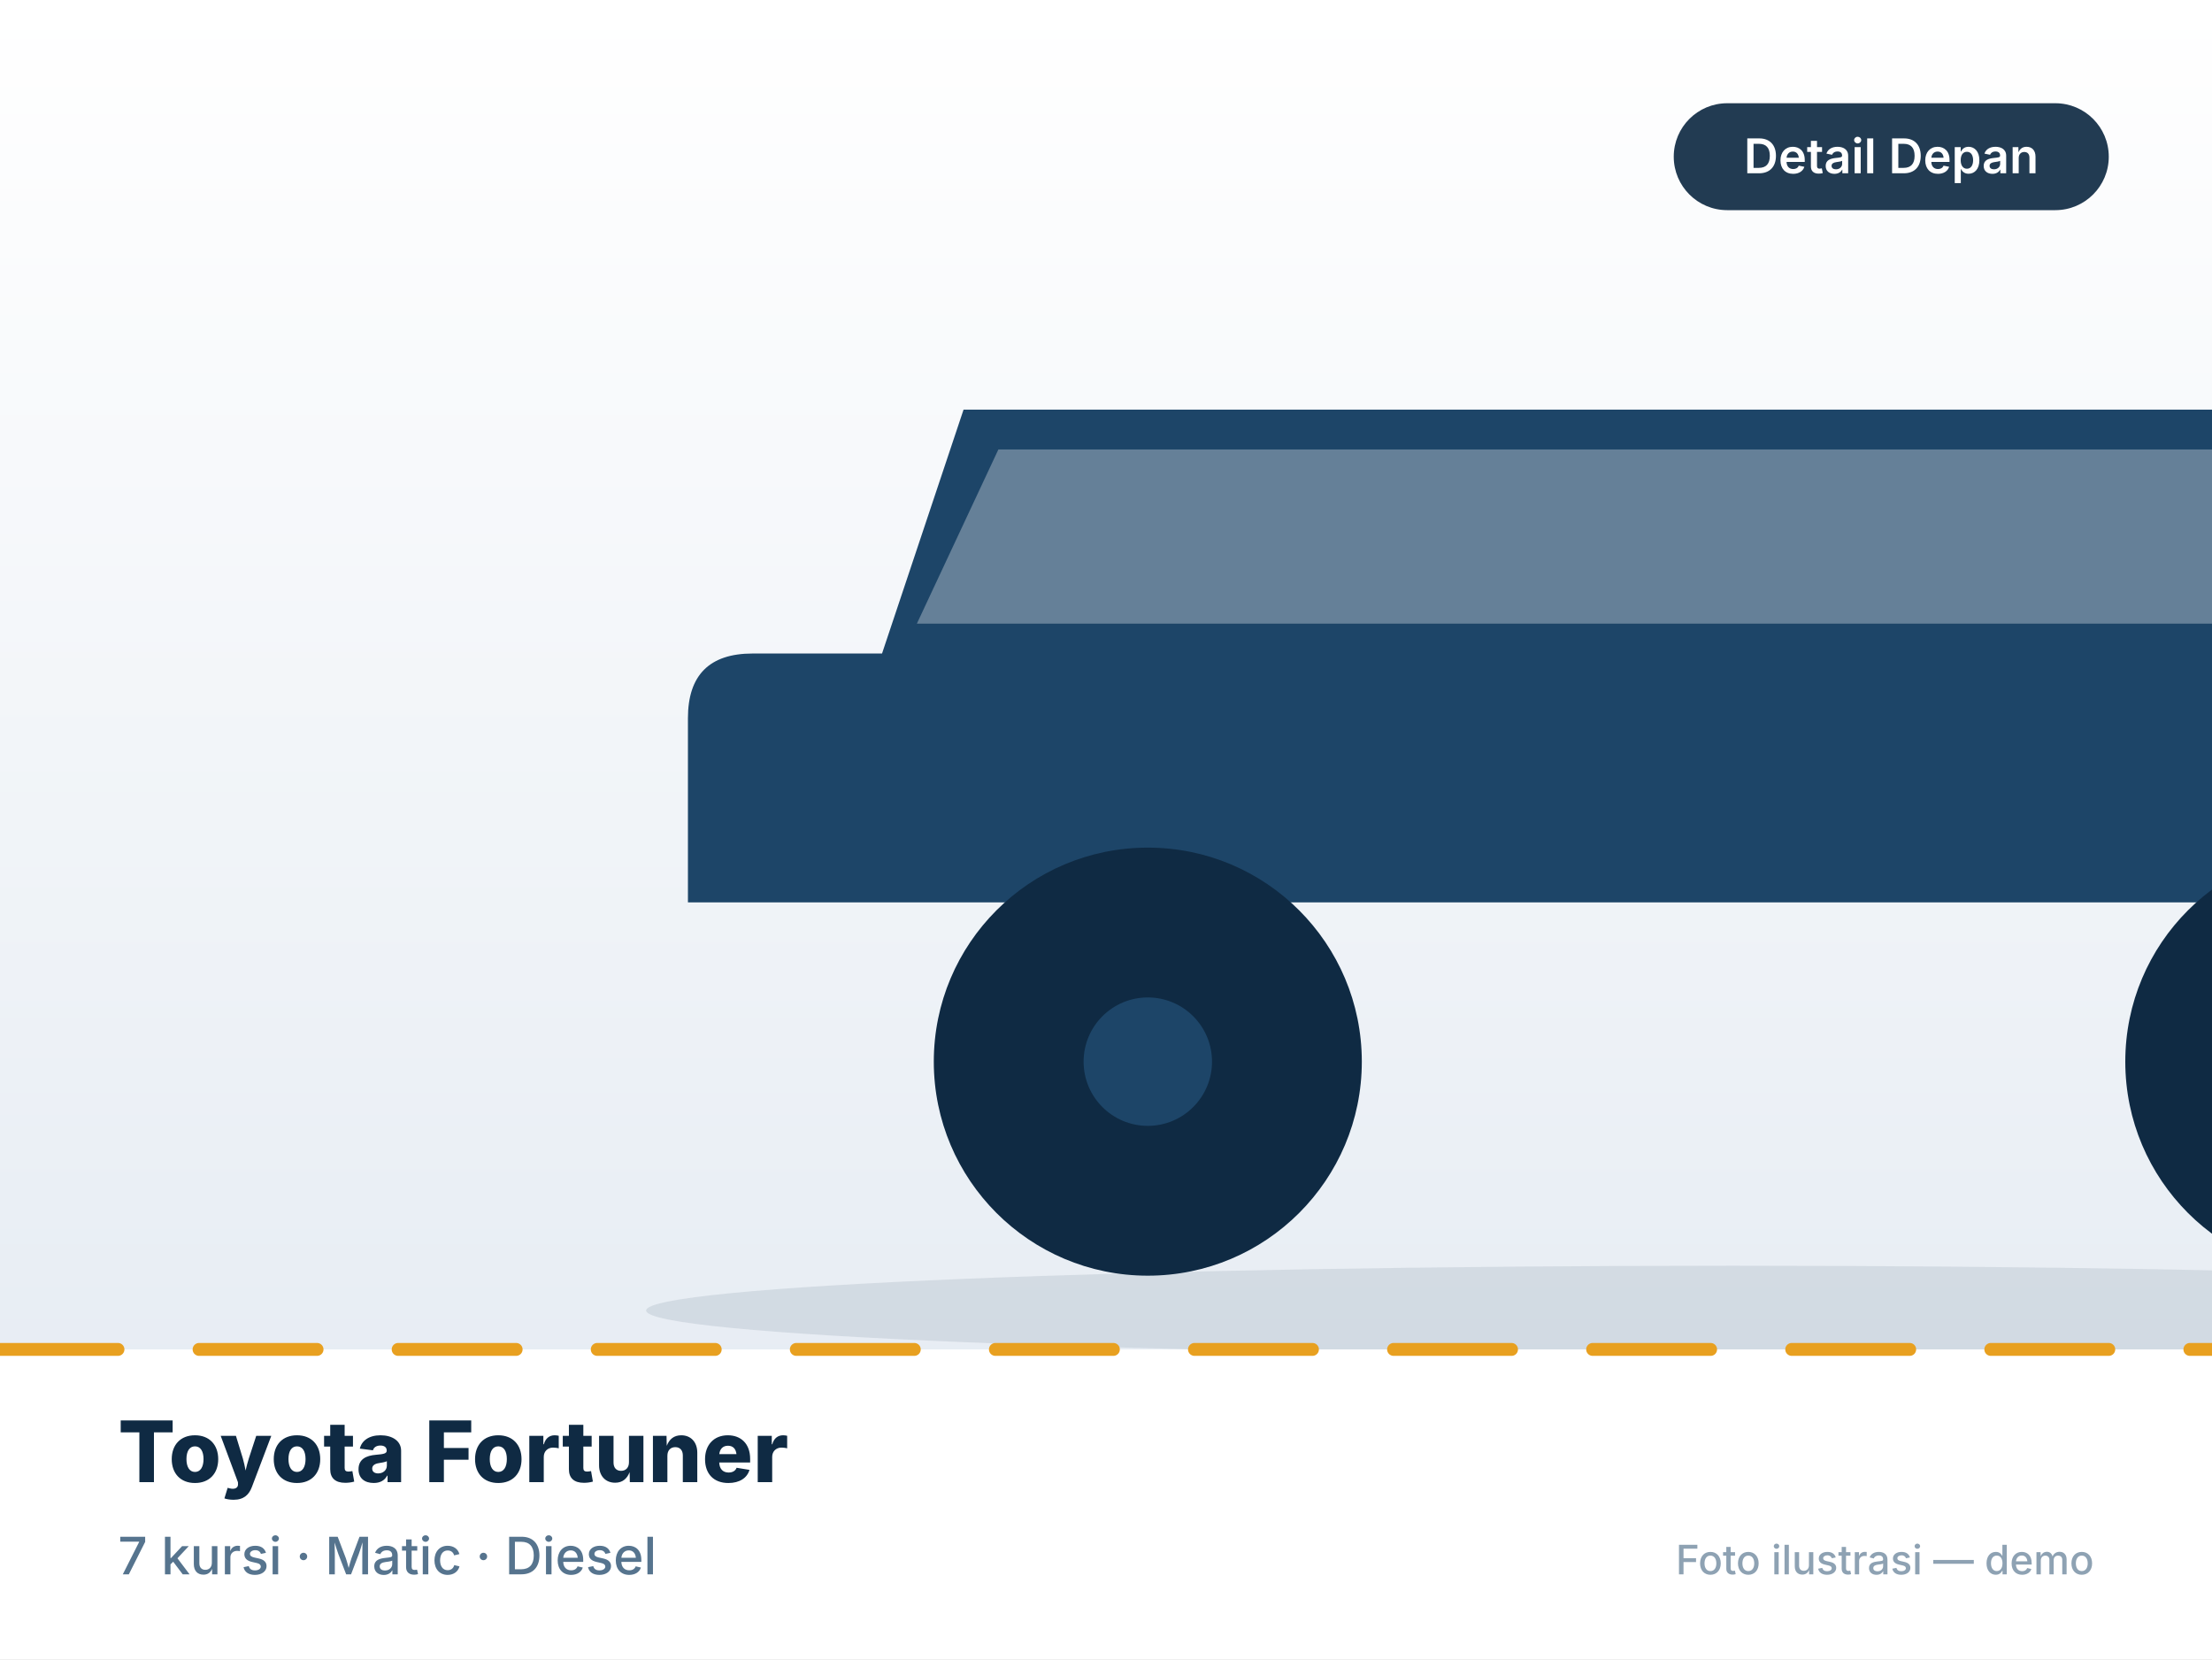
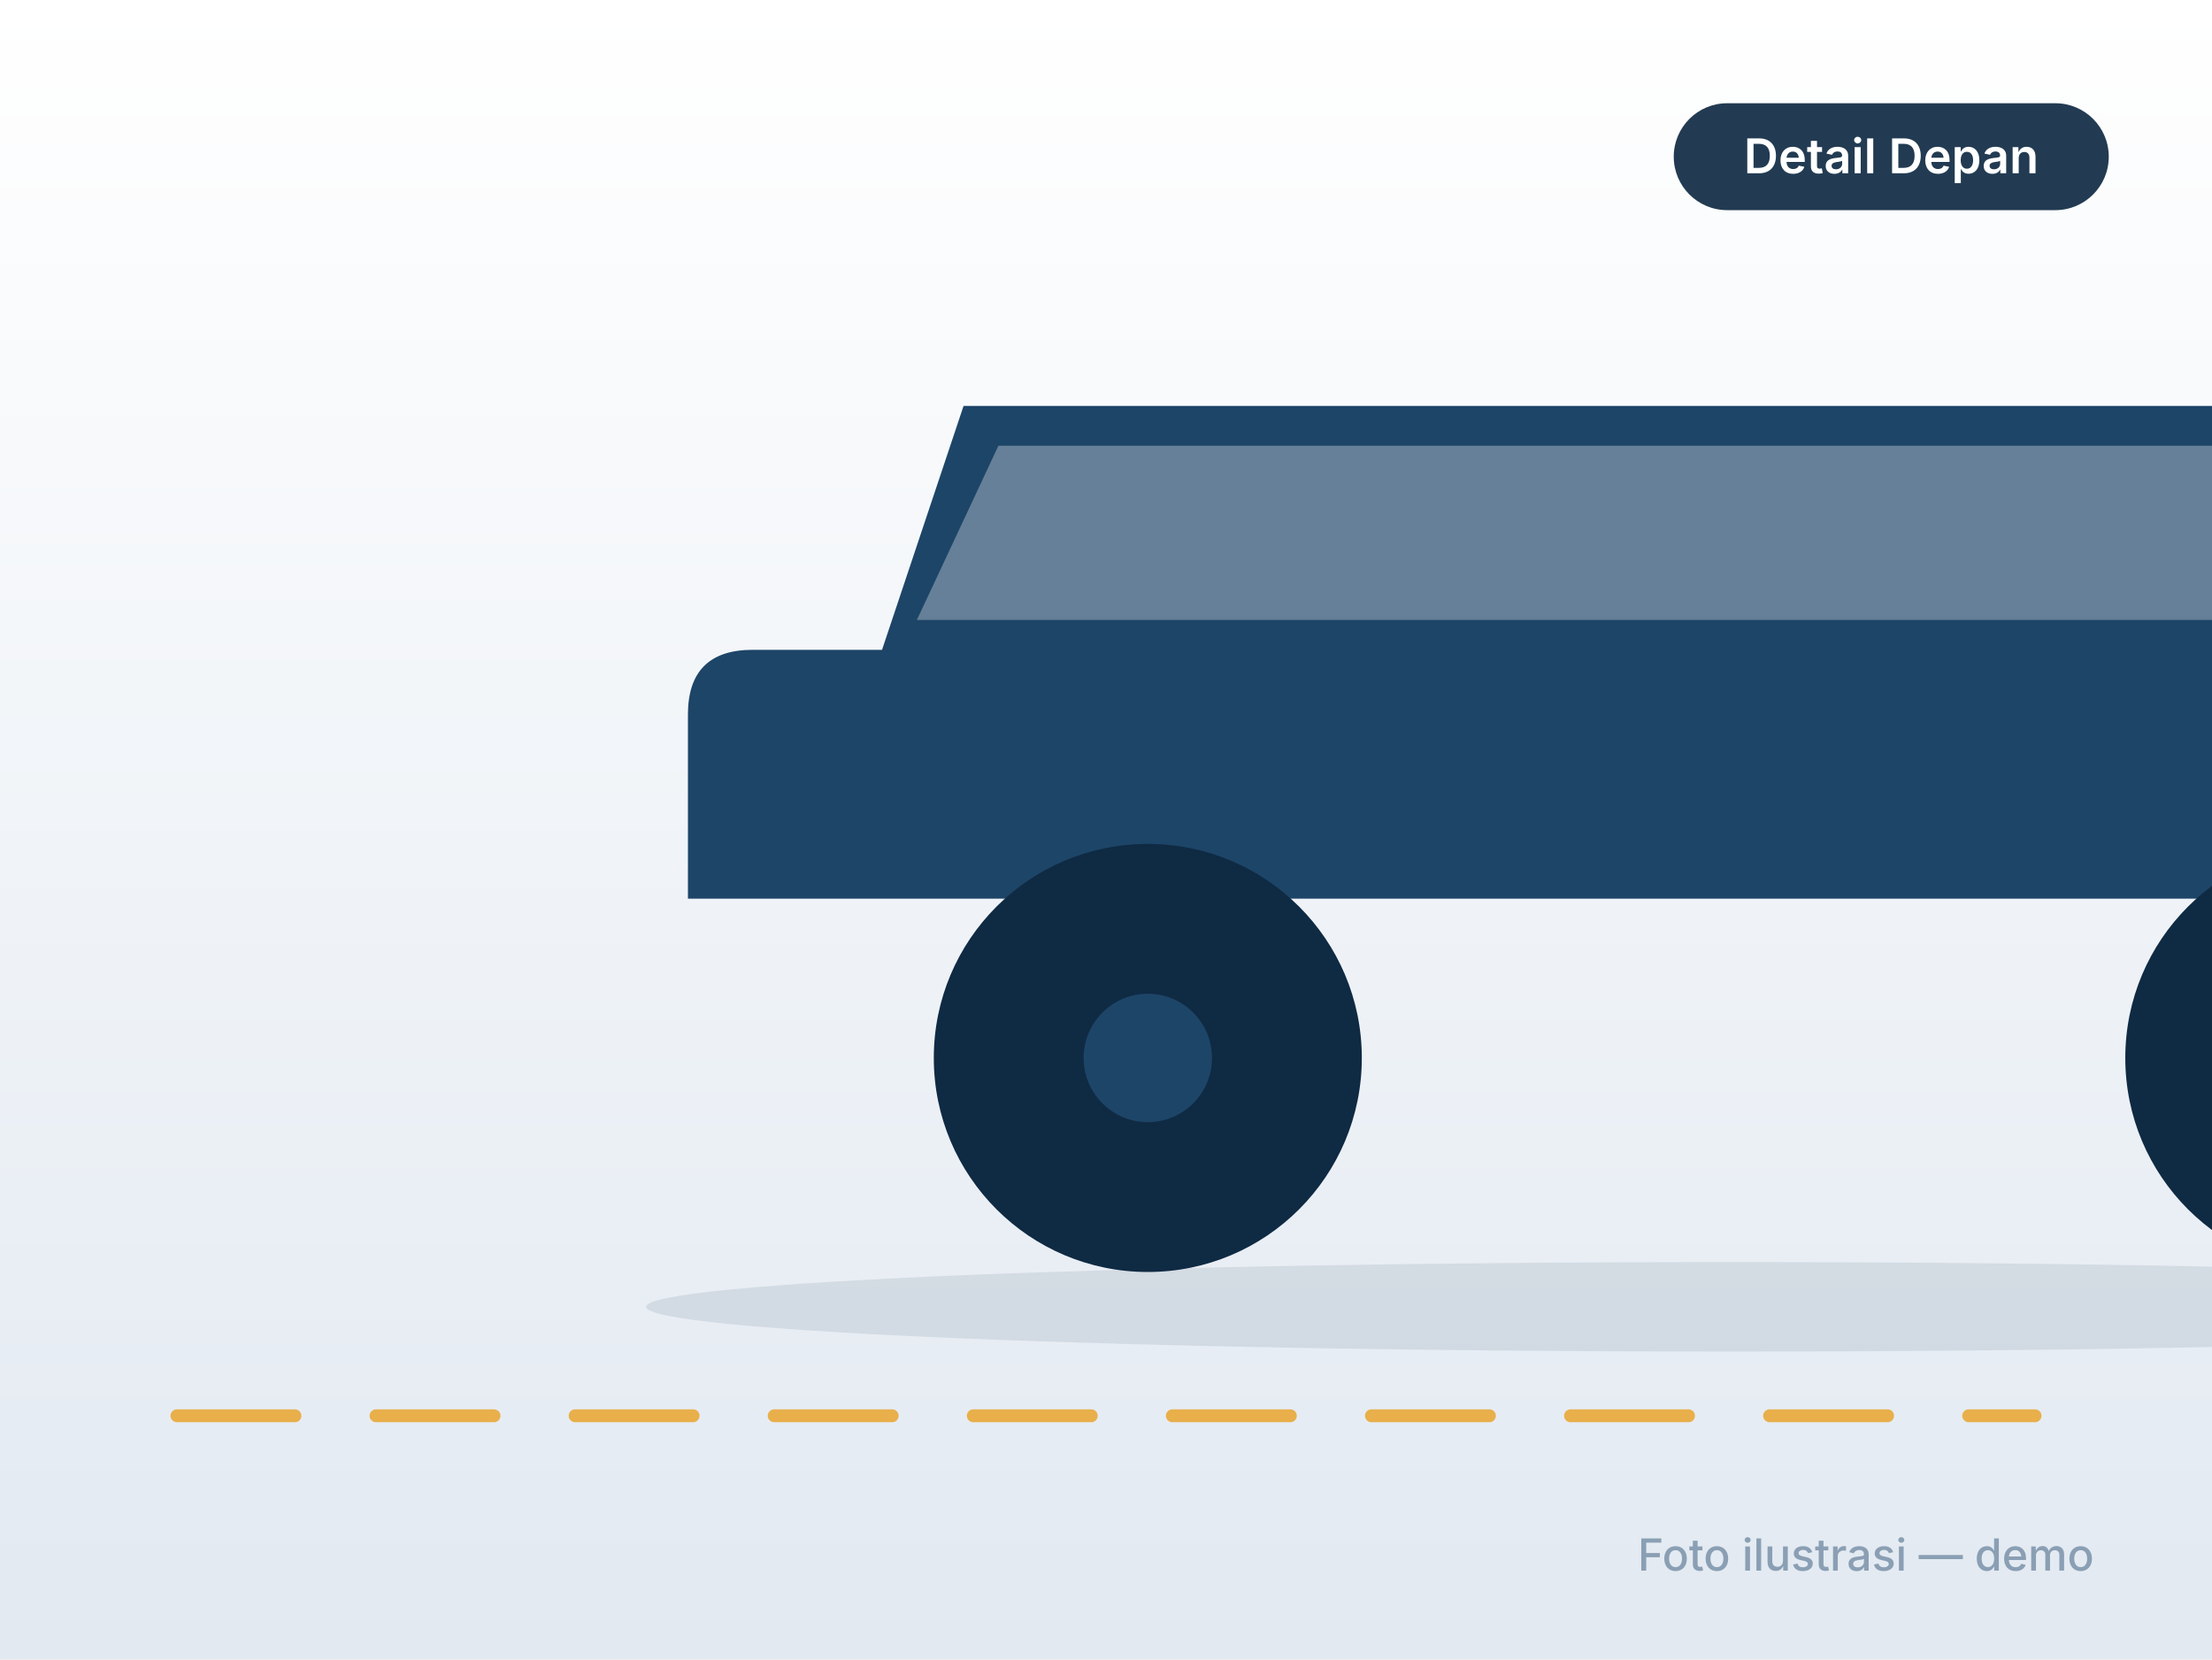
<svg xmlns="http://www.w3.org/2000/svg" viewBox="0 0 1200 900" width="1200" height="900" role="img" aria-label="Toyota Fortuner — ilustrasi detail depan">
  <defs>
    <linearGradient id="bg" x1="0" y1="0" x2="0" y2="1">
      <stop offset="0" stop-color="#FFFFFF" />
      <stop offset="1" stop-color="#E2E9F1" />
    </linearGradient>
    <clipPath id="frame">
-       <rect x="0" y="0" width="1200" height="732" />
+       <rect x="0" y="0" width="1200" height="900" />
    </clipPath>
  </defs>
  <rect width="1200" height="900" fill="url(#bg)" />
  <g clip-path="url(#frame)">
-     <g transform="translate(130.2 -242.2) scale(1.35)">
+     <g transform="translate(130.2 -241.5) scale(1.35)">
      <g>
-         <ellipse cx="600" cy="706" rx="436.8" ry="18" fill="#0F2A43" opacity="0.10" />
-         <path d="       M 180 468       Q 180 442 206 442       L 258 442       L 290.76 344       L 945.9 344       L 961.5 442       L 994 442       Q 1020 442 1020 468       L 1020 542       L 180 542       Z" fill="#1D4568" />
-         <path d="       M 272 430       L 304.76 360       L 931.9 360       L 947.5 430       Z" fill="#FFFFFF" opacity="0.32" />
-         <circle cx="364.8" cy="606" r="86" fill="#0F2A43" />
-         <circle cx="364.8" cy="606" r="25.8" fill="#1D4568" />
-         <circle cx="843.6" cy="606" r="86" fill="#0F2A43" />
-         <circle cx="843.6" cy="606" r="25.8" fill="#1D4568" />
+         <ellipse cx="600" cy="704" rx="436.8" ry="18" fill="#0F2A43" opacity="0.10" />
+         <path d="       M 180 466       Q 180 440 206 440       L 258 440       L 290.76 342       L 945.9 342       L 961.5 440       L 994 440       Q 1020 440 1020 466       L 1020 540       L 180 540       Z" fill="#1D4568" />
+         <path d="       M 272 428       L 304.76 358       L 931.9 358       L 947.5 428       Z" fill="#FFFFFF" opacity="0.32" />
+         <circle cx="364.8" cy="604" r="86" fill="#0F2A43" />
+         <circle cx="364.8" cy="604" r="25.8" fill="#1D4568" />
+         <circle cx="843.6" cy="604" r="86" fill="#0F2A43" />
+         <circle cx="843.6" cy="604" r="25.8" fill="#1D4568" />
      </g>
    </g>
  </g>
-   <rect x="0" y="732" width="1200" height="168" fill="#FFFFFF" />
-   <line x1="0" y1="732" x2="1200" y2="732" stroke="#E8A020" stroke-width="7" stroke-dasharray="64 44" stroke-linecap="round" />
+   <line x1="96" y1="768" x2="1104" y2="768" stroke="#E8A020" stroke-width="7" stroke-dasharray="64 44" stroke-linecap="round" opacity="0.8" />
  <g font-family="Plus Jakarta Sans, Inter, system-ui, sans-serif">
-     <text x="64" y="804" font-size="46" font-weight="800" fill="#0F2A43">Toyota Fortuner</text>
-     <text x="64" y="854" font-size="28" font-weight="500" fill="#1D4568" opacity="0.75">7 kursi · Matic · Diesel</text>
    <rect x="908" y="56" width="236" height="58" rx="29" fill="#0F2A43" opacity="0.92" />
    <text x="1026" y="94" font-size="26" font-weight="600" fill="#FFFFFF" text-anchor="middle">Detail Depan</text>
-     <text x="1136" y="854" font-size="22" font-weight="500" fill="#1D4568" opacity="0.5" text-anchor="end">Foto ilustrasi — demo</text>
+     <text x="1136" y="852" font-size="24" font-weight="500" fill="#1D4568" opacity="0.45" text-anchor="end">Foto ilustrasi — demo</text>
  </g>
</svg>
